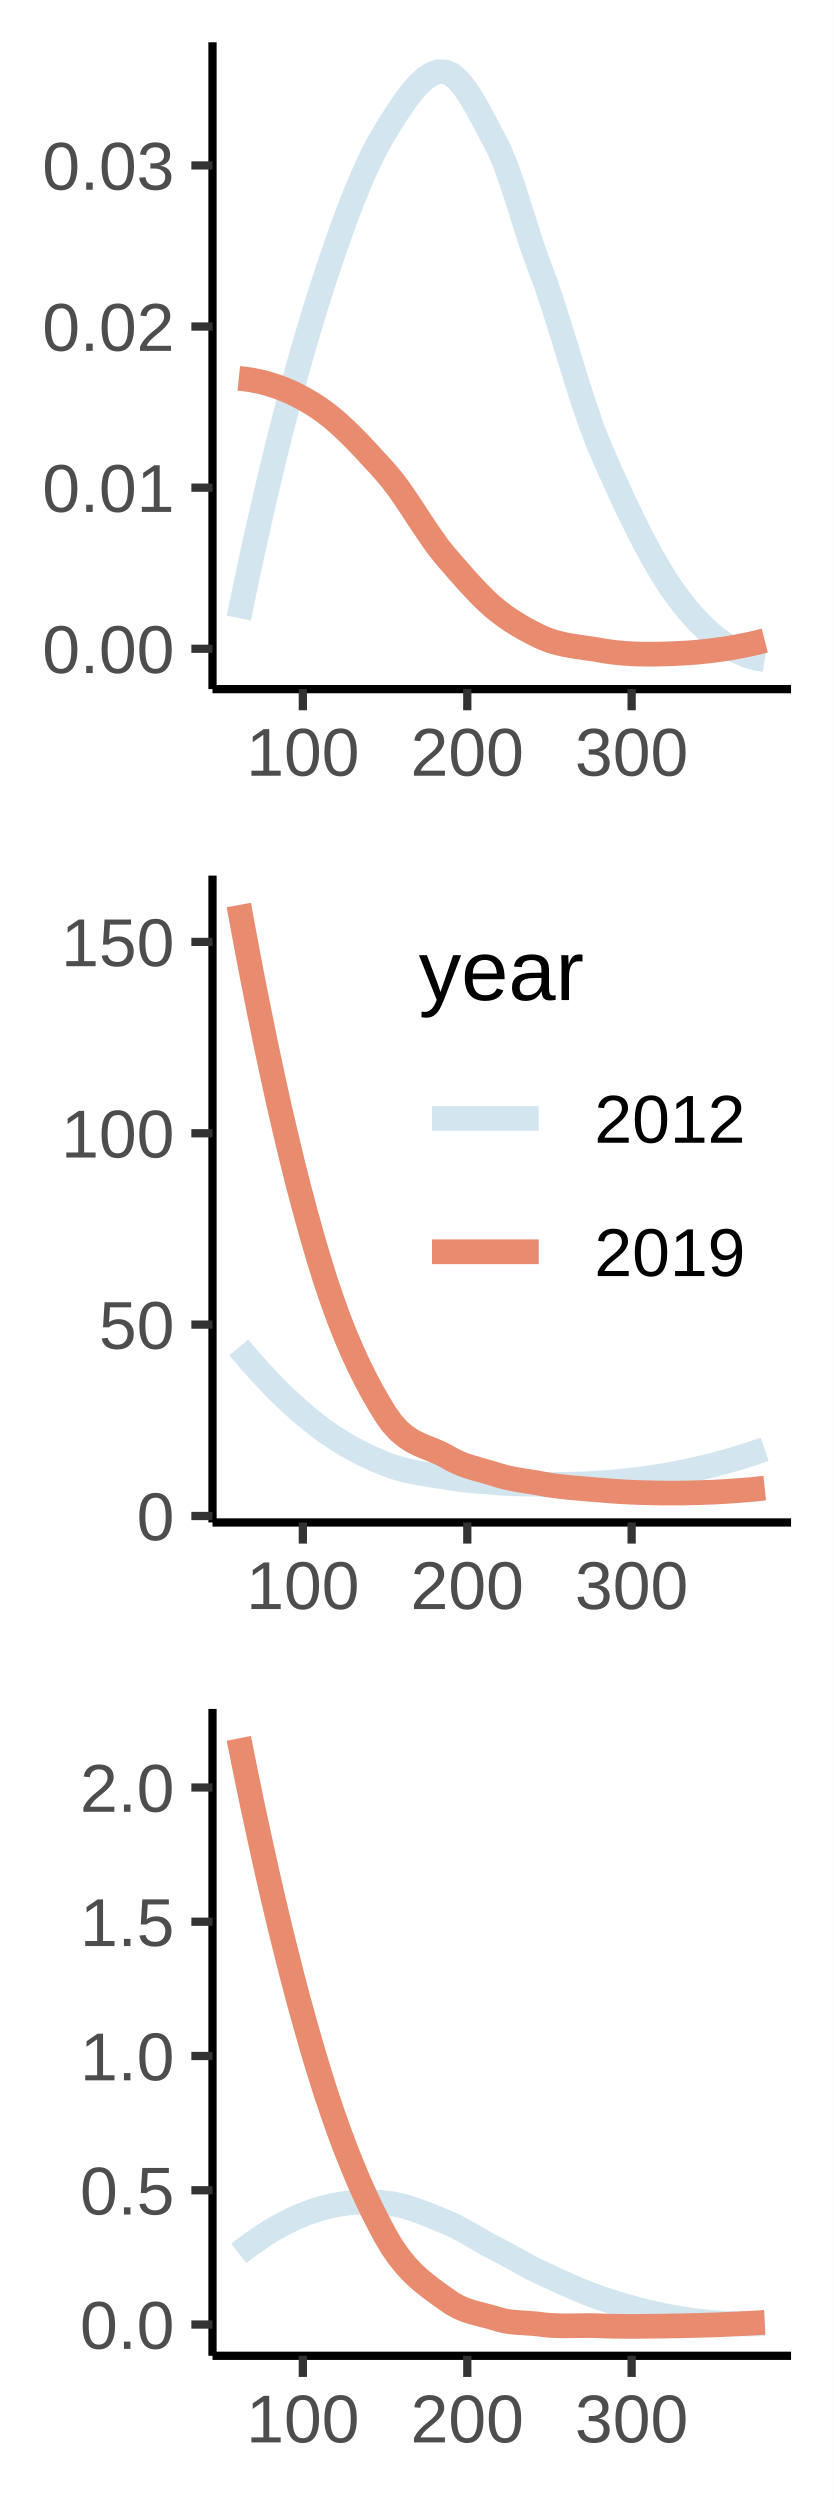
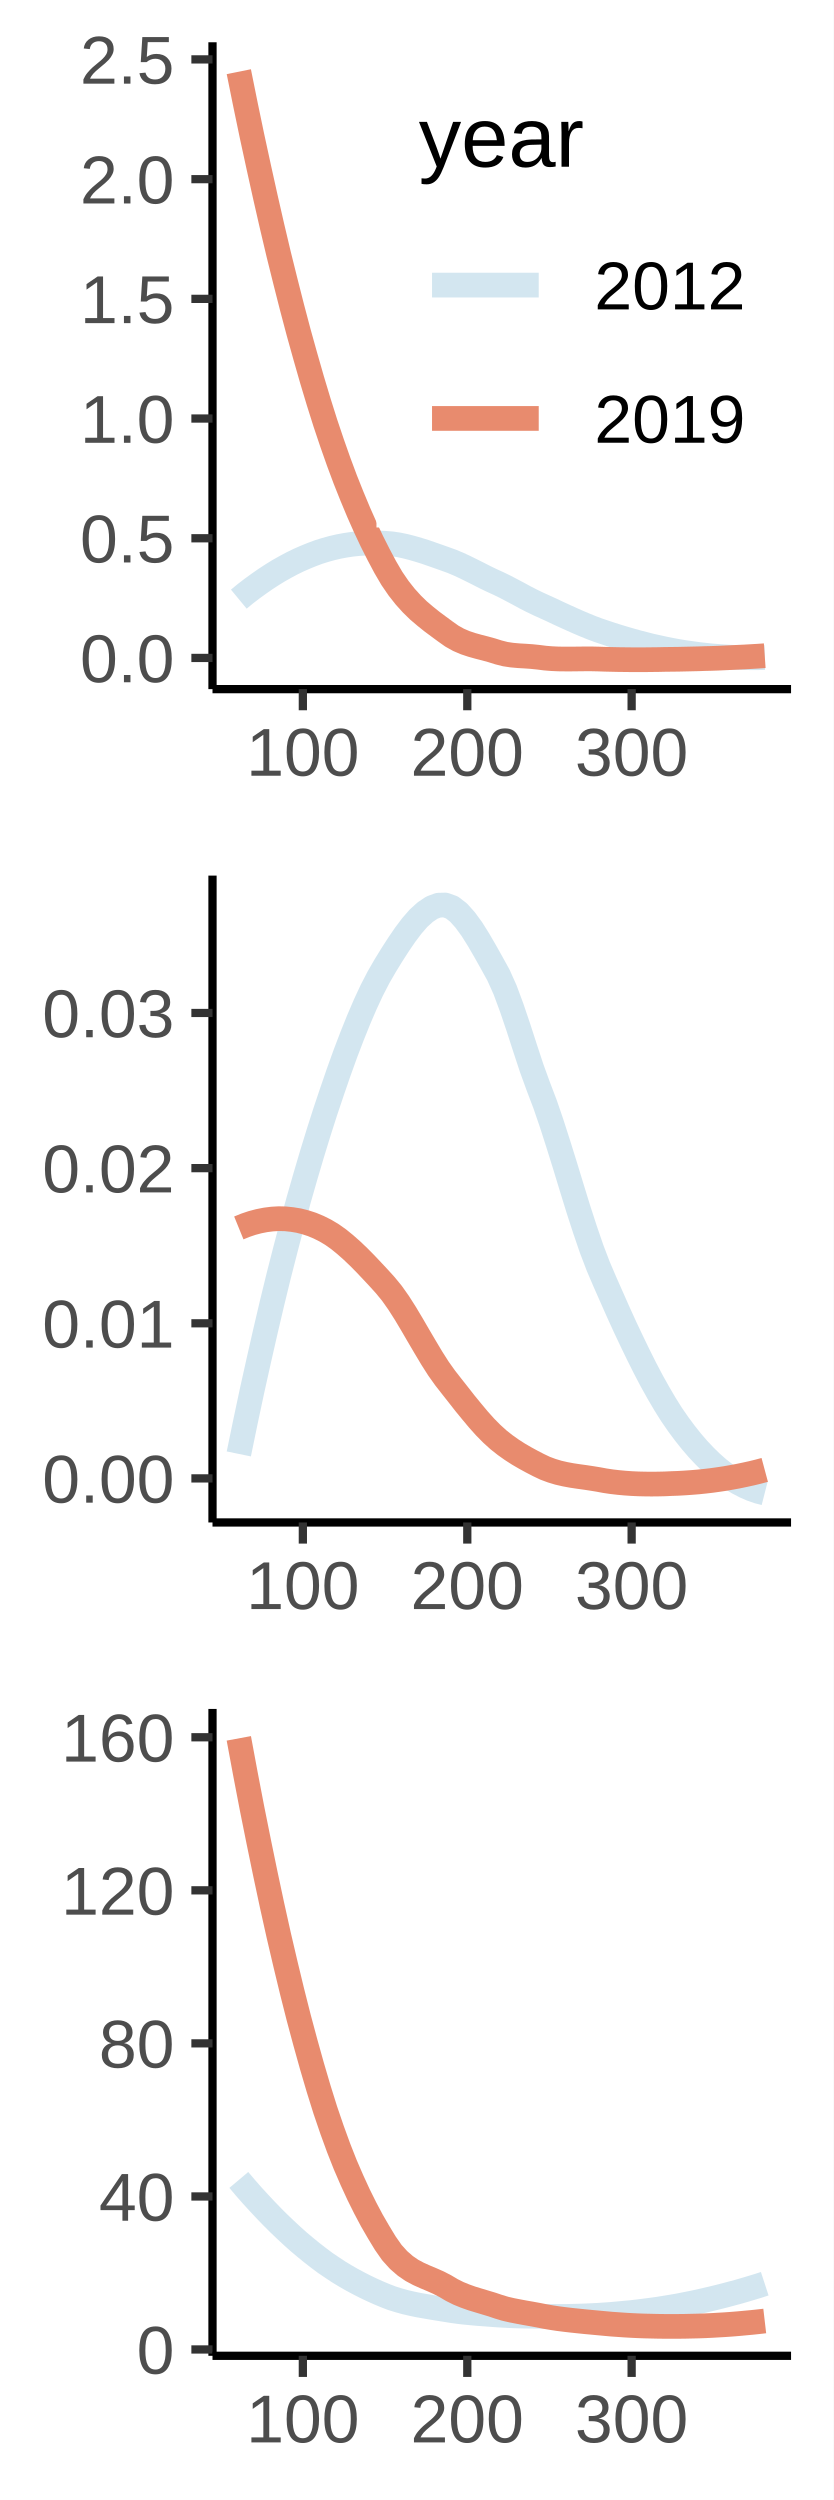
<svg xmlns="http://www.w3.org/2000/svg" viewBox="0 0 108.00 324.00">
  <defs>
    <style type="text/css">
    line, polyline, polygon, path, rect, circle {
      fill: none;
      stroke: #000000;
      stroke-linecap: round;
      stroke-linejoin: round;
      stroke-miterlimit: 10.00;
    }
  </style>
  </defs>
  <rect width="100%" height="100%" style="stroke: none; fill: #FFFFFF;" />
  <defs>
    <clipPath id="cpMC4wMHwxMDguMDB8MTA4LjAwfDAuMDA=">
      <rect x="0.00" y="0.00" width="108.00" height="108.00" />
    </clipPath>
  </defs>
  <rect x="-0" y="0" width="108.00" height="108.00" style="stroke-width: 1.07; stroke: #FFFFFF; fill: #FFFFFF;" clip-path="url(#cpMC4wMHwxMDguMDB8MTA4LjAwfDAuMDA=)" />
  <defs>
    <clipPath id="cpMC4wMHwxMDguMDB8MzI0LjAwfDAuMDA=">
      <rect x="0.00" y="0.00" width="108.00" height="324.00" />
    </clipPath>
  </defs>
  <defs>
    <clipPath id="cpMjcuNTR8MTAyLjUyfDg5LjMxfDUuNDg=">
      <rect x="27.54" y="5.48" width="74.98" height="83.83" />
    </clipPath>
  </defs>
  <rect x="27.54" y="5.48" width="74.98" height="83.83" style="stroke-width: 1.07; stroke: none; fill: #FFFFFF;" clip-path="url(#cpMjcuNTR8MTAyLjUyfDg5LjMxfDUuNDg=)" />
-   <polyline points="30.95,80.11 31.81,75.95 32.67,71.92 33.54,68.02 34.40,64.25 35.26,60.61 36.12,57.09 36.99,53.70 37.85,50.43 38.71,47.29 39.58,44.26 40.44,41.36 41.30,38.57 42.16,35.90 43.03,33.31 43.89,30.82 44.75,28.44 45.62,26.17 46.48,24.03 47.34,22.04 48.20,20.20 49.07,18.54 49.93,17.06 50.79,15.67 51.66,14.33 52.52,13.07 53.38,11.93 54.24,10.94 55.11,10.14 55.97,9.58 56.83,9.29 57.70,9.31 58.56,9.68 59.42,10.43 60.28,11.50 61.15,12.81 62.01,14.31 62.87,15.91 63.74,17.56 64.60,19.20 65.46,21.21 66.32,23.63 67.19,26.30 68.05,29.06 68.91,31.75 69.78,34.20 70.64,36.50 71.50,39.03 72.36,41.72 73.23,44.51 74.09,47.33 74.95,50.11 75.82,52.78 76.68,55.27 77.54,57.51 78.40,59.50 79.27,61.45 80.13,63.36 80.99,65.22 81.86,67.02 82.72,68.77 83.58,70.44 84.44,72.03 85.31,73.54 86.17,74.96 87.03,76.27 87.90,77.48 88.76,78.59 89.62,79.62 90.48,80.56 91.35,81.41 92.21,82.19 93.07,82.88 93.94,83.49 94.80,84.03 95.66,84.48 96.52,84.85 97.39,85.15 98.25,85.36 99.11,85.50 " style="stroke-width: 3.20; stroke: #D3E6F0; stroke-linecap: butt;" clip-path="url(#cpMjcuNTR8MTAyLjUyfDg5LjMxfDUuNDg=)" />
-   <polyline points="30.95,49.04 31.81,49.13 32.67,49.26 33.54,49.43 34.40,49.64 35.26,49.90 36.12,50.19 36.99,50.53 37.85,50.90 38.71,51.33 39.58,51.80 40.44,52.31 41.30,52.87 42.16,53.48 43.03,54.16 43.89,54.90 44.75,55.70 45.62,56.54 46.48,57.42 47.34,58.33 48.20,59.27 49.07,60.21 49.93,61.16 50.79,62.19 51.66,63.33 52.52,64.57 53.38,65.86 54.24,67.18 55.11,68.48 55.97,69.75 56.83,70.95 57.70,72.04 58.56,73.03 59.42,74.02 60.28,75.00 61.15,75.95 62.01,76.87 62.87,77.73 63.74,78.53 64.60,79.24 65.46,79.88 66.32,80.47 67.19,81.01 68.05,81.51 68.91,81.97 69.78,82.41 70.64,82.79 71.50,83.11 72.36,83.35 73.23,83.55 74.09,83.71 74.95,83.84 75.82,83.97 76.68,84.09 77.54,84.23 78.40,84.38 79.27,84.50 80.13,84.60 80.99,84.67 81.86,84.73 82.72,84.76 83.58,84.78 84.44,84.78 85.31,84.77 86.17,84.75 87.03,84.72 87.90,84.68 88.76,84.64 89.62,84.58 90.48,84.51 91.35,84.42 92.21,84.32 93.07,84.21 93.94,84.09 94.80,83.95 95.66,83.79 96.52,83.62 97.39,83.44 98.25,83.24 99.11,83.02 " style="stroke-width: 3.20; stroke: #E88B6E; stroke-linecap: butt;" clip-path="url(#cpMjcuNTR8MTAyLjUyfDg5LjMxfDUuNDg=)" />
+   <polyline points="30.95,77.65 31.81,76.94 32.67,76.28 33.54,75.65 34.40,75.05 35.26,74.49 36.12,73.96 36.99,73.47 37.85,73.01 38.71,72.59 39.58,72.21 40.44,71.86 41.30,71.54 42.16,71.27 43.03,71.03 43.89,70.83 44.75,70.67 45.62,70.54 46.48,70.45 47.34,70.40 48.20,70.37 49.07,70.37 49.93,70.41 50.79,70.48 51.66,70.61 52.52,70.79 53.38,71.01 54.24,71.26 55.11,71.53 55.97,71.83 56.83,72.13 57.70,72.44 58.56,72.75 59.42,73.11 60.28,73.51 61.15,73.94 62.01,74.37 62.87,74.81 63.74,75.23 64.60,75.62 65.46,76.04 66.32,76.49 67.19,76.95 68.05,77.42 68.91,77.86 69.78,78.28 70.64,78.67 71.50,79.06 72.36,79.47 73.23,79.87 74.09,80.26 74.95,80.64 75.82,81.01 76.68,81.36 77.54,81.68 78.40,81.97 79.27,82.26 80.13,82.53 80.99,82.79 81.86,83.04 82.72,83.28 83.58,83.50 84.44,83.72 85.31,83.91 86.17,84.10 87.03,84.27 87.90,84.43 88.76,84.57 89.62,84.69 90.48,84.81 91.35,84.91 92.21,85.00 93.07,85.07 93.94,85.13 94.80,85.18 95.66,85.21 96.52,85.23 97.39,85.24 98.25,85.24 99.11,85.22 " style="stroke-width: 3.20; stroke: #D3E6F0; stroke-linecap: butt;" clip-path="url(#cpMjcuNTR8MTAyLjUyfDg5LjMxfDUuNDg=)" />
+   <polyline points="30.95,9.29 31.81,13.55 32.67,17.68 33.54,21.69 34.40,25.57 35.26,29.33 36.12,32.97 36.99,36.47 37.85,39.85 38.71,43.10 39.58,46.22 40.44,49.22 41.30,52.08 42.16,54.81 43.03,57.40 43.89,59.84 44.75,62.15 45.62,64.33 46.48,66.39 47.34,68.33 48.20,70.16 49.07,71.88 49.93,73.50 50.79,74.97 51.66,76.24 52.52,77.33 53.38,78.28 54.24,79.12 55.11,79.86 55.97,80.55 56.83,81.19 57.70,81.83 58.56,82.44 59.42,82.92 60.28,83.29 61.15,83.58 62.01,83.82 62.87,84.04 63.74,84.28 64.60,84.55 65.46,84.77 66.32,84.90 67.19,84.98 68.05,85.03 68.91,85.09 69.78,85.18 70.64,85.29 71.50,85.36 72.36,85.40 73.23,85.41 74.09,85.41 74.95,85.40 75.82,85.39 76.68,85.39 77.54,85.41 78.40,85.44 79.27,85.46 80.13,85.48 80.99,85.49 81.86,85.50 82.72,85.50 83.58,85.50 84.44,85.49 85.31,85.48 86.17,85.46 87.03,85.45 87.90,85.44 88.76,85.42 89.62,85.40 90.48,85.38 91.35,85.35 92.21,85.33 93.07,85.30 93.94,85.26 94.80,85.22 95.66,85.18 96.52,85.14 97.39,85.09 98.25,85.04 99.11,84.98 " style="stroke-width: 3.20; stroke: #E88B6E; stroke-linecap: butt;" clip-path="url(#cpMjcuNTR8MTAyLjUyfDg5LjMxfDUuNDg=)" />
  <defs>
    <clipPath id="cpMC4wMHwxMDguMDB8MzI0LjAwfDAuMDA=">
      <rect x="0.00" y="0.00" width="108.00" height="324.00" />
    </clipPath>
  </defs>
  <polyline points="27.54,89.31 27.54,5.48 " style="stroke-width: 1.07; stroke-linecap: butt;" clip-path="url(#cpMC4wMHwxMDguMDB8MzI0LjAwfDAuMDA=)" />
  <g clip-path="url(#cpMC4wMHwxMDguMDB8MzI0LjAwfDAuMDA=)">
-     <text x="5.48" y="87.23" style="font-size: 8.80px; fill: #4D4D4D; font-family: Arial;" textLength="17.13px" lengthAdjust="spacingAndGlyphs">0.00</text>
-   </g>
-   <g clip-path="url(#cpMC4wMHwxMDguMDB8MzI0LjAwfDAuMDA=)">
-     <text x="5.48" y="66.35" style="font-size: 8.80px; fill: #4D4D4D; font-family: Arial;" textLength="17.13px" lengthAdjust="spacingAndGlyphs">0.01</text>
-   </g>
-   <g clip-path="url(#cpMC4wMHwxMDguMDB8MzI0LjAwfDAuMDA=)">
-     <text x="5.48" y="45.47" style="font-size: 8.80px; fill: #4D4D4D; font-family: Arial;" textLength="17.13px" lengthAdjust="spacingAndGlyphs">0.02</text>
-   </g>
-   <g clip-path="url(#cpMC4wMHwxMDguMDB8MzI0LjAwfDAuMDA=)">
-     <text x="5.48" y="24.59" style="font-size: 8.80px; fill: #4D4D4D; font-family: Arial;" textLength="17.13px" lengthAdjust="spacingAndGlyphs">0.03</text>
-   </g>
-   <polyline points="24.80,84.08 27.54,84.08 " style="stroke-width: 1.07; stroke: #333333; stroke-linecap: butt;" clip-path="url(#cpMC4wMHwxMDguMDB8MzI0LjAwfDAuMDA=)" />
-   <polyline points="24.80,63.20 27.54,63.20 " style="stroke-width: 1.07; stroke: #333333; stroke-linecap: butt;" clip-path="url(#cpMC4wMHwxMDguMDB8MzI0LjAwfDAuMDA=)" />
-   <polyline points="24.80,42.32 27.54,42.32 " style="stroke-width: 1.07; stroke: #333333; stroke-linecap: butt;" clip-path="url(#cpMC4wMHwxMDguMDB8MzI0LjAwfDAuMDA=)" />
-   <polyline points="24.80,21.44 27.54,21.44 " style="stroke-width: 1.07; stroke: #333333; stroke-linecap: butt;" clip-path="url(#cpMC4wMHwxMDguMDB8MzI0LjAwfDAuMDA=)" />
+     <text x="10.37" y="88.42" style="font-size: 8.80px; fill: #4D4D4D; font-family: Arial;" textLength="12.23px" lengthAdjust="spacingAndGlyphs">0.0</text>
+   </g>
+   <g clip-path="url(#cpMC4wMHwxMDguMDB8MzI0LjAwfDAuMDA=)">
+     <text x="10.37" y="72.90" style="font-size: 8.80px; fill: #4D4D4D; font-family: Arial;" textLength="12.23px" lengthAdjust="spacingAndGlyphs">0.5</text>
+   </g>
+   <g clip-path="url(#cpMC4wMHwxMDguMDB8MzI0LjAwfDAuMDA=)">
+     <text x="10.37" y="57.39" style="font-size: 8.80px; fill: #4D4D4D; font-family: Arial;" textLength="12.23px" lengthAdjust="spacingAndGlyphs">1.0</text>
+   </g>
+   <g clip-path="url(#cpMC4wMHwxMDguMDB8MzI0LjAwfDAuMDA=)">
+     <text x="10.37" y="41.88" style="font-size: 8.80px; fill: #4D4D4D; font-family: Arial;" textLength="12.23px" lengthAdjust="spacingAndGlyphs">1.5</text>
+   </g>
+   <g clip-path="url(#cpMC4wMHwxMDguMDB8MzI0LjAwfDAuMDA=)">
+     <text x="10.37" y="26.37" style="font-size: 8.80px; fill: #4D4D4D; font-family: Arial;" textLength="12.23px" lengthAdjust="spacingAndGlyphs">2.0</text>
+   </g>
+   <g clip-path="url(#cpMC4wMHwxMDguMDB8MzI0LjAwfDAuMDA=)">
+     <text x="10.37" y="10.85" style="font-size: 8.80px; fill: #4D4D4D; font-family: Arial;" textLength="12.23px" lengthAdjust="spacingAndGlyphs">2.5</text>
+   </g>
+   <polyline points="24.80,85.27 27.54,85.27 " style="stroke-width: 1.07; stroke: #333333; stroke-linecap: butt;" clip-path="url(#cpMC4wMHwxMDguMDB8MzI0LjAwfDAuMDA=)" />
+   <polyline points="24.80,69.76 27.54,69.76 " style="stroke-width: 1.07; stroke: #333333; stroke-linecap: butt;" clip-path="url(#cpMC4wMHwxMDguMDB8MzI0LjAwfDAuMDA=)" />
+   <polyline points="24.80,54.24 27.54,54.24 " style="stroke-width: 1.07; stroke: #333333; stroke-linecap: butt;" clip-path="url(#cpMC4wMHwxMDguMDB8MzI0LjAwfDAuMDA=)" />
+   <polyline points="24.80,38.73 27.54,38.73 " style="stroke-width: 1.07; stroke: #333333; stroke-linecap: butt;" clip-path="url(#cpMC4wMHwxMDguMDB8MzI0LjAwfDAuMDA=)" />
+   <polyline points="24.80,23.22 27.54,23.22 " style="stroke-width: 1.07; stroke: #333333; stroke-linecap: butt;" clip-path="url(#cpMC4wMHwxMDguMDB8MzI0LjAwfDAuMDA=)" />
+   <polyline points="24.80,7.70 27.54,7.70 " style="stroke-width: 1.07; stroke: #333333; stroke-linecap: butt;" clip-path="url(#cpMC4wMHwxMDguMDB8MzI0LjAwfDAuMDA=)" />
  <polyline points="27.54,89.31 102.52,89.31 " style="stroke-width: 1.07; stroke-linecap: butt;" clip-path="url(#cpMC4wMHwxMDguMDB8MzI0LjAwfDAuMDA=)" />
  <polyline points="39.25,92.05 39.25,89.31 " style="stroke-width: 1.07; stroke: #333333; stroke-linecap: butt;" clip-path="url(#cpMC4wMHwxMDguMDB8MzI0LjAwfDAuMDA=)" />
  <polyline points="60.56,92.05 60.56,89.31 " style="stroke-width: 1.07; stroke: #333333; stroke-linecap: butt;" clip-path="url(#cpMC4wMHwxMDguMDB8MzI0LjAwfDAuMDA=)" />
  <polyline points="81.86,92.05 81.86,89.31 " style="stroke-width: 1.07; stroke: #333333; stroke-linecap: butt;" clip-path="url(#cpMC4wMHwxMDguMDB8MzI0LjAwfDAuMDA=)" />
  <g clip-path="url(#cpMC4wMHwxMDguMDB8MzI0LjAwfDAuMDA=)">
    <text x="31.91" y="100.54" style="font-size: 8.80px; fill: #4D4D4D; font-family: Arial;" textLength="14.68px" lengthAdjust="spacingAndGlyphs">100</text>
  </g>
  <g clip-path="url(#cpMC4wMHwxMDguMDB8MzI0LjAwfDAuMDA=)">
    <text x="53.21" y="100.54" style="font-size: 8.80px; fill: #4D4D4D; font-family: Arial;" textLength="14.68px" lengthAdjust="spacingAndGlyphs">200</text>
  </g>
  <g clip-path="url(#cpMC4wMHwxMDguMDB8MzI0LjAwfDAuMDA=)">
    <text x="74.52" y="100.54" style="font-size: 8.80px; fill: #4D4D4D; font-family: Arial;" textLength="14.68px" lengthAdjust="spacingAndGlyphs">300</text>
  </g>
+   <rect x="48.79" y="7.04" width="53.73" height="61.32" style="stroke-width: 1.07; stroke: none; fill: #FFFFFF;" clip-path="url(#cpMC4wMHwxMDguMDB8MzI0LjAwfDAuMDA=)" />
+   <g clip-path="url(#cpMC4wMHwxMDguMDB8MzI0LjAwfDAuMDA=)">
+     <text x="54.27" y="21.61" style="font-size: 11.00px; font-family: Arial;" textLength="21.40px" lengthAdjust="spacingAndGlyphs">year</text>
+   </g>
+   <line x1="55.99" y1="36.95" x2="69.82" y2="36.95" style="stroke-width: 3.20; stroke: #D3E6F0; stroke-linecap: butt;" clip-path="url(#cpMC4wMHwxMDguMDB8MzI0LjAwfDAuMDA=)" />
+   <line x1="55.99" y1="54.23" x2="69.82" y2="54.23" style="stroke-width: 3.20; stroke: #E88B6E; stroke-linecap: butt;" clip-path="url(#cpMC4wMHwxMDguMDB8MzI0LjAwfDAuMDA=)" />
+   <g clip-path="url(#cpMC4wMHwxMDguMDB8MzI0LjAwfDAuMDA=)">
+     <text x="77.03" y="40.10" style="font-size: 8.80px; font-family: Arial;" textLength="19.58px" lengthAdjust="spacingAndGlyphs">2012</text>
+   </g>
+   <g clip-path="url(#cpMC4wMHwxMDguMDB8MzI0LjAwfDAuMDA=)">
+     <text x="77.03" y="57.38" style="font-size: 8.80px; font-family: Arial;" textLength="19.58px" lengthAdjust="spacingAndGlyphs">2019</text>
+   </g>
  <defs>
    <clipPath id="cpMC4wMHwxMDguMDB8MjE2LjAwfDEwOC4wMA==">
      <rect x="0.00" y="108.00" width="108.00" height="108.00" />
    </clipPath>
  </defs>
  <rect x="-0" y="108.00" width="108.00" height="108.00" style="stroke-width: 1.07; stroke: #FFFFFF; fill: #FFFFFF;" clip-path="url(#cpMC4wMHwxMDguMDB8MjE2LjAwfDEwOC4wMA==)" />
  <defs>
    <clipPath id="cpMC4wMHwxMDguMDB8MzI0LjAwfDAuMDA=">
      <rect x="0.00" y="0.00" width="108.00" height="324.00" />
    </clipPath>
  </defs>
  <defs>
    <clipPath id="cpMjcuNTR8MTAyLjUyfDE5Ny4zMXwxMTMuNDg=">
      <rect x="27.54" y="113.48" width="74.98" height="83.83" />
    </clipPath>
  </defs>
  <rect x="27.54" y="113.48" width="74.98" height="83.83" style="stroke-width: 1.07; stroke: none; fill: #FFFFFF;" clip-path="url(#cpMjcuNTR8MTAyLjUyfDE5Ny4zMXwxMTMuNDg=)" />
-   <polyline points="30.95,174.62 31.81,175.65 32.67,176.65 33.54,177.62 34.40,178.55 35.26,179.46 36.12,180.33 36.99,181.17 37.85,181.97 38.71,182.75 39.58,183.49 40.44,184.20 41.30,184.87 42.16,185.51 43.03,186.11 43.89,186.67 44.75,187.20 45.62,187.69 46.48,188.15 47.34,188.58 48.20,188.98 49.07,189.37 49.93,189.72 50.79,190.04 51.66,190.31 52.52,190.54 53.38,190.73 54.24,190.90 55.11,191.05 55.97,191.18 56.83,191.32 57.70,191.45 58.56,191.60 59.42,191.72 60.28,191.82 61.15,191.91 62.01,191.98 62.87,192.05 63.74,192.12 64.60,192.19 65.46,192.24 66.32,192.28 67.19,192.31 68.05,192.33 68.91,192.35 69.78,192.36 70.64,192.37 71.50,192.38 72.36,192.38 73.23,192.37 74.09,192.36 74.95,192.33 75.82,192.30 76.68,192.26 77.54,192.21 78.40,192.14 79.27,192.08 80.13,192.00 80.99,191.91 81.86,191.82 82.72,191.71 83.58,191.60 84.44,191.48 85.31,191.35 86.17,191.20 87.03,191.05 87.90,190.89 88.76,190.71 89.62,190.52 90.48,190.33 91.35,190.12 92.21,189.91 93.07,189.68 93.94,189.45 94.80,189.20 95.66,188.95 96.52,188.68 97.39,188.41 98.25,188.12 99.11,187.83 " style="stroke-width: 3.20; stroke: #D3E6F0; stroke-linecap: butt;" clip-path="url(#cpMjcuNTR8MTAyLjUyfDE5Ny4zMXwxMTMuNDg=)" />
-   <polyline points="30.95,117.29 31.81,121.96 32.67,126.49 33.54,130.86 34.40,135.08 35.26,139.14 36.12,143.05 36.99,146.80 37.85,150.39 38.71,153.82 39.58,157.09 40.44,160.19 41.30,163.13 42.16,165.90 43.03,168.47 43.89,170.84 44.75,173.04 45.62,175.07 46.48,176.94 47.34,178.68 48.20,180.30 49.07,181.81 49.93,183.23 50.79,184.45 51.66,185.41 52.52,186.14 53.38,186.71 54.24,187.16 55.11,187.53 55.97,187.87 56.83,188.23 57.70,188.66 58.56,189.15 59.42,189.57 60.28,189.91 61.15,190.19 62.01,190.44 62.87,190.68 63.74,190.93 64.60,191.20 65.46,191.44 66.32,191.63 67.19,191.79 68.05,191.93 68.91,192.06 69.78,192.21 70.64,192.37 71.50,192.51 72.36,192.62 73.23,192.72 74.09,192.81 74.95,192.88 75.82,192.96 76.68,193.03 77.54,193.10 78.40,193.17 79.27,193.24 80.13,193.30 80.99,193.35 81.86,193.39 82.72,193.43 83.58,193.45 84.44,193.47 85.31,193.49 86.17,193.50 87.03,193.50 87.90,193.50 88.76,193.49 89.62,193.47 90.48,193.45 91.35,193.42 92.21,193.39 93.07,193.35 93.94,193.30 94.80,193.24 95.66,193.18 96.52,193.11 97.39,193.04 98.25,192.95 99.11,192.86 " style="stroke-width: 3.20; stroke: #E88B6E; stroke-linecap: butt;" clip-path="url(#cpMjcuNTR8MTAyLjUyfDE5Ny4zMXwxMTMuNDg=)" />
+   <polyline points="30.95,188.43 31.81,184.26 32.67,180.22 33.54,176.31 34.40,172.53 35.26,168.87 36.12,165.34 36.99,161.94 37.85,158.66 38.71,155.50 39.58,152.46 40.44,149.55 41.30,146.75 42.16,144.06 43.03,141.47 43.89,138.97 44.75,136.58 45.62,134.30 46.48,132.16 47.34,130.16 48.20,128.31 49.07,126.63 49.93,125.14 50.79,123.74 51.66,122.39 52.52,121.13 53.38,119.99 54.24,119.00 55.11,118.21 55.97,117.63 56.83,117.31 57.70,117.29 58.56,117.60 59.42,118.26 60.28,119.22 61.15,120.41 62.01,121.78 62.87,123.26 63.74,124.81 64.60,126.37 65.46,128.29 66.32,130.61 67.19,133.18 68.05,135.84 68.91,138.45 69.78,140.84 70.64,143.10 71.50,145.61 72.36,148.29 73.23,151.08 74.09,153.90 74.95,156.69 75.82,159.37 76.68,161.88 77.54,164.13 78.40,166.14 79.27,168.11 80.13,170.05 80.99,171.94 81.86,173.78 82.72,175.56 83.58,177.28 84.44,178.92 85.31,180.48 86.17,181.95 87.03,183.32 87.90,184.58 88.76,185.74 89.62,186.82 90.48,187.82 91.35,188.74 92.21,189.58 93.07,190.34 93.94,191.02 94.80,191.63 95.66,192.15 96.52,192.60 97.39,192.98 98.25,193.28 99.11,193.50 " style="stroke-width: 3.20; stroke: #D3E6F0; stroke-linecap: butt;" clip-path="url(#cpMjcuNTR8MTAyLjUyfDE5Ny4zMXwxMTMuNDg=)" />
+   <polyline points="30.95,159.14 31.81,158.79 32.67,158.50 33.54,158.27 34.40,158.10 35.26,157.99 36.12,157.94 36.99,157.96 37.85,158.05 38.71,158.19 39.58,158.41 40.44,158.69 41.30,159.05 42.16,159.48 43.03,160.00 43.89,160.61 44.75,161.31 45.62,162.08 46.48,162.90 47.34,163.77 48.20,164.68 49.07,165.61 49.93,166.56 50.79,167.61 51.66,168.84 52.52,170.19 53.38,171.63 54.24,173.11 55.11,174.59 55.97,176.03 56.83,177.38 57.70,178.60 58.56,179.70 59.42,180.79 60.28,181.89 61.15,182.95 62.01,183.98 62.87,184.94 63.74,185.82 64.60,186.60 65.46,187.28 66.32,187.89 67.19,188.45 68.05,188.95 68.91,189.42 69.78,189.87 70.64,190.28 71.50,190.60 72.36,190.86 73.23,191.06 74.09,191.22 74.95,191.35 75.82,191.47 76.68,191.60 77.54,191.74 78.40,191.90 79.27,192.03 80.13,192.13 80.99,192.21 81.86,192.27 82.72,192.31 83.58,192.33 84.44,192.34 85.31,192.33 86.17,192.31 87.03,192.27 87.90,192.24 88.76,192.19 89.62,192.13 90.48,192.06 91.35,191.97 92.21,191.87 93.07,191.75 93.94,191.62 94.80,191.47 95.66,191.31 96.52,191.13 97.39,190.94 98.25,190.73 99.11,190.50 " style="stroke-width: 3.20; stroke: #E88B6E; stroke-linecap: butt;" clip-path="url(#cpMjcuNTR8MTAyLjUyfDE5Ny4zMXwxMTMuNDg=)" />
  <defs>
    <clipPath id="cpMC4wMHwxMDguMDB8MzI0LjAwfDAuMDA=">
      <rect x="0.00" y="0.00" width="108.00" height="324.00" />
    </clipPath>
  </defs>
  <polyline points="27.54,197.31 27.54,113.48 " style="stroke-width: 1.07; stroke-linecap: butt;" clip-path="url(#cpMC4wMHwxMDguMDB8MzI0LjAwfDAuMDA=)" />
  <g clip-path="url(#cpMC4wMHwxMDguMDB8MzI0LjAwfDAuMDA=)">
-     <text x="17.71" y="199.62" style="font-size: 8.80px; fill: #4D4D4D; font-family: Arial;" textLength="4.89px" lengthAdjust="spacingAndGlyphs">0</text>
-   </g>
-   <g clip-path="url(#cpMC4wMHwxMDguMDB8MzI0LjAwfDAuMDA=)">
-     <text x="12.82" y="174.82" style="font-size: 8.80px; fill: #4D4D4D; font-family: Arial;" textLength="9.79px" lengthAdjust="spacingAndGlyphs">50</text>
-   </g>
-   <g clip-path="url(#cpMC4wMHwxMDguMDB8MzI0LjAwfDAuMDA=)">
-     <text x="7.92" y="150.02" style="font-size: 8.80px; fill: #4D4D4D; font-family: Arial;" textLength="14.68px" lengthAdjust="spacingAndGlyphs">100</text>
-   </g>
-   <g clip-path="url(#cpMC4wMHwxMDguMDB8MzI0LjAwfDAuMDA=)">
-     <text x="7.92" y="125.22" style="font-size: 8.80px; fill: #4D4D4D; font-family: Arial;" textLength="14.68px" lengthAdjust="spacingAndGlyphs">150</text>
-   </g>
-   <polyline points="24.80,196.47 27.54,196.47 " style="stroke-width: 1.07; stroke: #333333; stroke-linecap: butt;" clip-path="url(#cpMC4wMHwxMDguMDB8MzI0LjAwfDAuMDA=)" />
-   <polyline points="24.80,171.67 27.54,171.67 " style="stroke-width: 1.07; stroke: #333333; stroke-linecap: butt;" clip-path="url(#cpMC4wMHwxMDguMDB8MzI0LjAwfDAuMDA=)" />
-   <polyline points="24.80,146.87 27.54,146.87 " style="stroke-width: 1.07; stroke: #333333; stroke-linecap: butt;" clip-path="url(#cpMC4wMHwxMDguMDB8MzI0LjAwfDAuMDA=)" />
-   <polyline points="24.80,122.07 27.54,122.07 " style="stroke-width: 1.07; stroke: #333333; stroke-linecap: butt;" clip-path="url(#cpMC4wMHwxMDguMDB8MzI0LjAwfDAuMDA=)" />
+     <text x="5.48" y="194.75" style="font-size: 8.80px; fill: #4D4D4D; font-family: Arial;" textLength="17.13px" lengthAdjust="spacingAndGlyphs">0.00</text>
+   </g>
+   <g clip-path="url(#cpMC4wMHwxMDguMDB8MzI0LjAwfDAuMDA=)">
+     <text x="5.48" y="174.65" style="font-size: 8.80px; fill: #4D4D4D; font-family: Arial;" textLength="17.13px" lengthAdjust="spacingAndGlyphs">0.01</text>
+   </g>
+   <g clip-path="url(#cpMC4wMHwxMDguMDB8MzI0LjAwfDAuMDA=)">
+     <text x="5.48" y="154.54" style="font-size: 8.80px; fill: #4D4D4D; font-family: Arial;" textLength="17.13px" lengthAdjust="spacingAndGlyphs">0.02</text>
+   </g>
+   <g clip-path="url(#cpMC4wMHwxMDguMDB8MzI0LjAwfDAuMDA=)">
+     <text x="5.48" y="134.43" style="font-size: 8.80px; fill: #4D4D4D; font-family: Arial;" textLength="17.13px" lengthAdjust="spacingAndGlyphs">0.03</text>
+   </g>
+   <polyline points="24.80,191.60 27.54,191.60 " style="stroke-width: 1.07; stroke: #333333; stroke-linecap: butt;" clip-path="url(#cpMC4wMHwxMDguMDB8MzI0LjAwfDAuMDA=)" />
+   <polyline points="24.80,171.50 27.54,171.50 " style="stroke-width: 1.07; stroke: #333333; stroke-linecap: butt;" clip-path="url(#cpMC4wMHwxMDguMDB8MzI0LjAwfDAuMDA=)" />
+   <polyline points="24.80,151.39 27.54,151.39 " style="stroke-width: 1.07; stroke: #333333; stroke-linecap: butt;" clip-path="url(#cpMC4wMHwxMDguMDB8MzI0LjAwfDAuMDA=)" />
+   <polyline points="24.80,131.28 27.54,131.28 " style="stroke-width: 1.07; stroke: #333333; stroke-linecap: butt;" clip-path="url(#cpMC4wMHwxMDguMDB8MzI0LjAwfDAuMDA=)" />
  <polyline points="27.54,197.31 102.52,197.31 " style="stroke-width: 1.07; stroke-linecap: butt;" clip-path="url(#cpMC4wMHwxMDguMDB8MzI0LjAwfDAuMDA=)" />
  <polyline points="39.25,200.05 39.25,197.31 " style="stroke-width: 1.07; stroke: #333333; stroke-linecap: butt;" clip-path="url(#cpMC4wMHwxMDguMDB8MzI0LjAwfDAuMDA=)" />
  <polyline points="60.56,200.05 60.56,197.31 " style="stroke-width: 1.07; stroke: #333333; stroke-linecap: butt;" clip-path="url(#cpMC4wMHwxMDguMDB8MzI0LjAwfDAuMDA=)" />
  <polyline points="81.86,200.05 81.86,197.31 " style="stroke-width: 1.07; stroke: #333333; stroke-linecap: butt;" clip-path="url(#cpMC4wMHwxMDguMDB8MzI0LjAwfDAuMDA=)" />
  <g clip-path="url(#cpMC4wMHwxMDguMDB8MzI0LjAwfDAuMDA=)">
    <text x="31.91" y="208.54" style="font-size: 8.80px; fill: #4D4D4D; font-family: Arial;" textLength="14.68px" lengthAdjust="spacingAndGlyphs">100</text>
  </g>
  <g clip-path="url(#cpMC4wMHwxMDguMDB8MzI0LjAwfDAuMDA=)">
    <text x="53.21" y="208.54" style="font-size: 8.80px; fill: #4D4D4D; font-family: Arial;" textLength="14.68px" lengthAdjust="spacingAndGlyphs">200</text>
  </g>
  <g clip-path="url(#cpMC4wMHwxMDguMDB8MzI0LjAwfDAuMDA=)">
    <text x="74.52" y="208.54" style="font-size: 8.80px; fill: #4D4D4D; font-family: Arial;" textLength="14.68px" lengthAdjust="spacingAndGlyphs">300</text>
  </g>
-   <rect x="48.79" y="115.04" width="53.73" height="61.32" style="stroke-width: 1.07; stroke: none; fill: #FFFFFF;" clip-path="url(#cpMC4wMHwxMDguMDB8MzI0LjAwfDAuMDA=)" />
-   <g clip-path="url(#cpMC4wMHwxMDguMDB8MzI0LjAwfDAuMDA=)">
-     <text x="54.27" y="129.61" style="font-size: 11.00px; font-family: Arial;" textLength="21.40px" lengthAdjust="spacingAndGlyphs">year</text>
-   </g>
-   <line x1="55.99" y1="144.95" x2="69.82" y2="144.95" style="stroke-width: 3.20; stroke: #D3E6F0; stroke-linecap: butt;" clip-path="url(#cpMC4wMHwxMDguMDB8MzI0LjAwfDAuMDA=)" />
-   <line x1="55.99" y1="162.23" x2="69.82" y2="162.23" style="stroke-width: 3.20; stroke: #E88B6E; stroke-linecap: butt;" clip-path="url(#cpMC4wMHwxMDguMDB8MzI0LjAwfDAuMDA=)" />
-   <g clip-path="url(#cpMC4wMHwxMDguMDB8MzI0LjAwfDAuMDA=)">
-     <text x="77.03" y="148.10" style="font-size: 8.80px; font-family: Arial;" textLength="19.58px" lengthAdjust="spacingAndGlyphs">2012</text>
-   </g>
-   <g clip-path="url(#cpMC4wMHwxMDguMDB8MzI0LjAwfDAuMDA=)">
-     <text x="77.03" y="165.38" style="font-size: 8.80px; font-family: Arial;" textLength="19.58px" lengthAdjust="spacingAndGlyphs">2019</text>
-   </g>
  <defs>
    <clipPath id="cpMC4wMHwxMDguMDB8MzI0LjAwfDIxNi4wMA==">
      <rect x="0.00" y="216.00" width="108.00" height="108.00" />
    </clipPath>
  </defs>
  <rect x="-0" y="216.00" width="108.00" height="108.00" style="stroke-width: 1.07; stroke: #FFFFFF; fill: #FFFFFF;" clip-path="url(#cpMC4wMHwxMDguMDB8MzI0LjAwfDIxNi4wMA==)" />
  <defs>
    <clipPath id="cpMC4wMHwxMDguMDB8MzI0LjAwfDAuMDA=">
      <rect x="0.00" y="0.00" width="108.00" height="324.00" />
    </clipPath>
  </defs>
  <defs>
    <clipPath id="cpMjcuNTR8MTAyLjUyfDMwNS4zMXwyMjEuNDg=">
      <rect x="27.54" y="221.48" width="74.98" height="83.83" />
    </clipPath>
  </defs>
  <rect x="27.54" y="221.48" width="74.98" height="83.83" style="stroke-width: 1.07; stroke: none; fill: #FFFFFF;" clip-path="url(#cpMjcuNTR8MTAyLjUyfDMwNS4zMXwyMjEuNDg=)" />
-   <polyline points="30.95,292.05 31.81,291.38 32.67,290.74 33.54,290.14 34.40,289.57 35.26,289.04 36.12,288.54 36.99,288.08 37.85,287.65 38.71,287.26 39.58,286.91 40.44,286.59 41.30,286.31 42.16,286.06 43.03,285.85 43.89,285.69 44.75,285.56 45.62,285.46 46.48,285.40 47.34,285.37 48.20,285.38 49.07,285.41 49.93,285.48 50.79,285.59 51.66,285.76 52.52,285.98 53.38,286.25 54.24,286.55 55.11,286.88 55.97,287.22 56.83,287.58 57.70,287.94 58.56,288.31 59.42,288.73 60.28,289.20 61.15,289.70 62.01,290.20 62.87,290.70 63.74,291.17 64.60,291.61 65.46,292.06 66.32,292.53 67.19,293.01 68.05,293.49 68.91,293.96 69.78,294.38 70.64,294.78 71.50,295.18 72.36,295.58 73.23,295.97 74.09,296.35 74.95,296.72 75.82,297.08 76.68,297.41 77.54,297.73 78.40,298.02 79.27,298.30 80.13,298.58 80.99,298.83 81.86,299.08 82.72,299.31 83.58,299.53 84.44,299.74 85.31,299.93 86.17,300.11 87.03,300.28 87.90,300.43 88.76,300.56 89.62,300.69 90.48,300.80 91.35,300.89 92.21,300.98 93.07,301.05 93.94,301.10 94.80,301.14 95.66,301.17 96.52,301.19 97.39,301.19 98.25,301.18 99.11,301.16 " style="stroke-width: 3.20; stroke: #D3E6F0; stroke-linecap: butt;" clip-path="url(#cpMjcuNTR8MTAyLjUyfDMwNS4zMXwyMjEuNDg=)" />
-   <polyline points="30.95,225.29 31.81,229.58 32.67,233.74 33.54,237.77 34.40,241.68 35.26,245.46 36.12,249.11 36.99,252.64 37.85,256.03 38.71,259.30 39.58,262.44 40.44,265.44 41.30,268.31 42.16,271.05 43.03,273.64 43.89,276.09 44.75,278.40 45.62,280.58 46.48,282.64 47.34,284.57 48.20,286.40 49.07,288.11 49.93,289.73 50.79,291.19 51.66,292.44 52.52,293.52 53.38,294.45 54.24,295.27 55.11,295.99 55.97,296.66 56.83,297.29 57.70,297.91 58.56,298.51 59.42,298.99 60.28,299.36 61.15,299.64 62.01,299.88 62.87,300.10 63.74,300.33 64.60,300.59 65.46,300.81 66.32,300.93 67.19,301.01 68.05,301.06 68.91,301.12 69.78,301.20 70.64,301.31 71.50,301.38 72.36,301.41 73.23,301.43 74.09,301.42 74.95,301.41 75.82,301.40 76.68,301.40 77.54,301.42 78.40,301.45 79.27,301.47 80.13,301.49 80.99,301.50 81.86,301.50 82.72,301.50 83.58,301.49 84.44,301.48 85.31,301.47 86.17,301.46 87.03,301.44 87.90,301.43 88.76,301.41 89.62,301.39 90.48,301.37 91.35,301.34 92.21,301.32 93.07,301.29 93.94,301.25 94.80,301.21 95.66,301.17 96.52,301.13 97.39,301.08 98.25,301.03 99.11,300.98 " style="stroke-width: 3.20; stroke: #E88B6E; stroke-linecap: butt;" clip-path="url(#cpMjcuNTR8MTAyLjUyfDMwNS4zMXwyMjEuNDg=)" />
+   <polyline points="30.95,282.52 31.81,283.54 32.67,284.52 33.54,285.47 34.40,286.39 35.26,287.28 36.12,288.14 36.99,288.97 37.85,289.77 38.71,290.54 39.58,291.27 40.44,291.97 41.30,292.64 42.16,293.28 43.03,293.87 43.89,294.44 44.75,294.96 45.62,295.46 46.48,295.92 47.34,296.36 48.20,296.77 49.07,297.16 49.93,297.52 50.79,297.85 51.66,298.12 52.52,298.36 53.38,298.56 54.24,298.74 55.11,298.89 55.97,299.04 56.83,299.18 57.70,299.32 58.56,299.46 59.42,299.58 60.28,299.68 61.15,299.76 62.01,299.84 62.87,299.90 63.74,299.97 64.60,300.03 65.46,300.08 66.32,300.12 67.19,300.15 68.05,300.17 68.91,300.18 69.78,300.19 70.64,300.20 71.50,300.21 72.36,300.21 73.23,300.21 74.09,300.19 74.95,300.17 75.82,300.14 76.68,300.10 77.54,300.06 78.40,300.00 79.27,299.94 80.13,299.86 80.99,299.78 81.86,299.70 82.72,299.60 83.58,299.49 84.44,299.38 85.31,299.26 86.17,299.12 87.03,298.98 87.90,298.83 88.76,298.66 89.62,298.49 90.48,298.31 91.35,298.11 92.21,297.91 93.07,297.70 93.94,297.48 94.80,297.25 95.66,297.02 96.52,296.77 97.39,296.51 98.25,296.25 99.11,295.97 " style="stroke-width: 3.20; stroke: #D3E6F0; stroke-linecap: butt;" clip-path="url(#cpMjcuNTR8MTAyLjUyfDMwNS4zMXwyMjEuNDg=)" />
+   <polyline points="30.95,225.29 31.81,229.92 32.67,234.40 33.54,238.73 34.40,242.90 35.26,246.93 36.12,250.80 36.99,254.52 37.85,258.08 38.71,261.48 39.58,264.72 40.44,267.80 41.30,270.72 42.16,273.47 43.03,276.02 43.89,278.38 44.75,280.56 45.62,282.57 46.48,284.44 47.34,286.17 48.20,287.79 49.07,289.29 49.93,290.71 50.79,291.94 51.66,292.90 52.52,293.65 53.38,294.24 54.24,294.70 55.11,295.09 55.97,295.45 56.83,295.83 57.70,296.28 58.56,296.79 59.42,297.22 60.28,297.57 61.15,297.88 62.01,298.14 62.87,298.40 63.74,298.66 64.60,298.95 65.46,299.21 66.32,299.41 67.19,299.58 68.05,299.74 68.91,299.89 69.78,300.05 70.64,300.22 71.50,300.37 72.36,300.50 73.23,300.61 74.09,300.71 74.95,300.80 75.82,300.89 76.68,300.97 77.54,301.05 78.40,301.13 79.27,301.21 80.13,301.27 80.99,301.33 81.86,301.38 82.72,301.42 83.58,301.45 84.44,301.47 85.31,301.49 86.17,301.50 87.03,301.50 87.90,301.50 88.76,301.49 89.62,301.47 90.48,301.45 91.35,301.42 92.21,301.38 93.07,301.33 93.94,301.28 94.80,301.22 95.66,301.15 96.52,301.07 97.39,300.99 98.25,300.90 99.11,300.80 " style="stroke-width: 3.20; stroke: #E88B6E; stroke-linecap: butt;" clip-path="url(#cpMjcuNTR8MTAyLjUyfDMwNS4zMXwyMjEuNDg=)" />
  <defs>
    <clipPath id="cpMC4wMHwxMDguMDB8MzI0LjAwfDAuMDA=">
      <rect x="0.00" y="0.00" width="108.00" height="324.00" />
    </clipPath>
  </defs>
  <polyline points="27.54,305.31 27.54,221.48 " style="stroke-width: 1.07; stroke-linecap: butt;" clip-path="url(#cpMC4wMHwxMDguMDB8MzI0LjAwfDAuMDA=)" />
  <g clip-path="url(#cpMC4wMHwxMDguMDB8MzI0LjAwfDAuMDA=)">
-     <text x="10.37" y="304.41" style="font-size: 8.80px; fill: #4D4D4D; font-family: Arial;" textLength="12.23px" lengthAdjust="spacingAndGlyphs">0.0</text>
-   </g>
-   <g clip-path="url(#cpMC4wMHwxMDguMDB8MzI0LjAwfDAuMDA=)">
-     <text x="10.37" y="287.01" style="font-size: 8.80px; fill: #4D4D4D; font-family: Arial;" textLength="12.23px" lengthAdjust="spacingAndGlyphs">0.5</text>
-   </g>
-   <g clip-path="url(#cpMC4wMHwxMDguMDB8MzI0LjAwfDAuMDA=)">
-     <text x="10.37" y="269.61" style="font-size: 8.80px; fill: #4D4D4D; font-family: Arial;" textLength="12.23px" lengthAdjust="spacingAndGlyphs">1.0</text>
-   </g>
-   <g clip-path="url(#cpMC4wMHwxMDguMDB8MzI0LjAwfDAuMDA=)">
-     <text x="10.37" y="252.21" style="font-size: 8.80px; fill: #4D4D4D; font-family: Arial;" textLength="12.23px" lengthAdjust="spacingAndGlyphs">1.5</text>
-   </g>
-   <g clip-path="url(#cpMC4wMHwxMDguMDB8MzI0LjAwfDAuMDA=)">
-     <text x="10.37" y="234.81" style="font-size: 8.80px; fill: #4D4D4D; font-family: Arial;" textLength="12.23px" lengthAdjust="spacingAndGlyphs">2.0</text>
-   </g>
-   <polyline points="24.80,301.26 27.54,301.26 " style="stroke-width: 1.07; stroke: #333333; stroke-linecap: butt;" clip-path="url(#cpMC4wMHwxMDguMDB8MzI0LjAwfDAuMDA=)" />
-   <polyline points="24.80,283.86 27.54,283.86 " style="stroke-width: 1.07; stroke: #333333; stroke-linecap: butt;" clip-path="url(#cpMC4wMHwxMDguMDB8MzI0LjAwfDAuMDA=)" />
-   <polyline points="24.80,266.46 27.54,266.46 " style="stroke-width: 1.07; stroke: #333333; stroke-linecap: butt;" clip-path="url(#cpMC4wMHwxMDguMDB8MzI0LjAwfDAuMDA=)" />
-   <polyline points="24.80,249.06 27.54,249.06 " style="stroke-width: 1.07; stroke: #333333; stroke-linecap: butt;" clip-path="url(#cpMC4wMHwxMDguMDB8MzI0LjAwfDAuMDA=)" />
-   <polyline points="24.80,231.66 27.54,231.66 " style="stroke-width: 1.07; stroke: #333333; stroke-linecap: butt;" clip-path="url(#cpMC4wMHwxMDguMDB8MzI0LjAwfDAuMDA=)" />
+     <text x="17.71" y="307.64" style="font-size: 8.80px; fill: #4D4D4D; font-family: Arial;" textLength="4.89px" lengthAdjust="spacingAndGlyphs">0</text>
+   </g>
+   <g clip-path="url(#cpMC4wMHwxMDguMDB8MzI0LjAwfDAuMDA=)">
+     <text x="12.82" y="287.81" style="font-size: 8.80px; fill: #4D4D4D; font-family: Arial;" textLength="9.79px" lengthAdjust="spacingAndGlyphs">40</text>
+   </g>
+   <g clip-path="url(#cpMC4wMHwxMDguMDB8MzI0LjAwfDAuMDA=)">
+     <text x="12.82" y="267.97" style="font-size: 8.80px; fill: #4D4D4D; font-family: Arial;" textLength="9.79px" lengthAdjust="spacingAndGlyphs">80</text>
+   </g>
+   <g clip-path="url(#cpMC4wMHwxMDguMDB8MzI0LjAwfDAuMDA=)">
+     <text x="7.92" y="248.14" style="font-size: 8.80px; fill: #4D4D4D; font-family: Arial;" textLength="14.68px" lengthAdjust="spacingAndGlyphs">120</text>
+   </g>
+   <g clip-path="url(#cpMC4wMHwxMDguMDB8MzI0LjAwfDAuMDA=)">
+     <text x="7.92" y="228.30" style="font-size: 8.80px; fill: #4D4D4D; font-family: Arial;" textLength="14.68px" lengthAdjust="spacingAndGlyphs">160</text>
+   </g>
+   <polyline points="24.80,304.49 27.54,304.49 " style="stroke-width: 1.07; stroke: #333333; stroke-linecap: butt;" clip-path="url(#cpMC4wMHwxMDguMDB8MzI0LjAwfDAuMDA=)" />
+   <polyline points="24.80,284.66 27.54,284.66 " style="stroke-width: 1.07; stroke: #333333; stroke-linecap: butt;" clip-path="url(#cpMC4wMHwxMDguMDB8MzI0LjAwfDAuMDA=)" />
+   <polyline points="24.80,264.82 27.54,264.82 " style="stroke-width: 1.07; stroke: #333333; stroke-linecap: butt;" clip-path="url(#cpMC4wMHwxMDguMDB8MzI0LjAwfDAuMDA=)" />
+   <polyline points="24.80,244.99 27.54,244.99 " style="stroke-width: 1.07; stroke: #333333; stroke-linecap: butt;" clip-path="url(#cpMC4wMHwxMDguMDB8MzI0LjAwfDAuMDA=)" />
+   <polyline points="24.80,225.15 27.54,225.15 " style="stroke-width: 1.07; stroke: #333333; stroke-linecap: butt;" clip-path="url(#cpMC4wMHwxMDguMDB8MzI0LjAwfDAuMDA=)" />
  <polyline points="27.54,305.31 102.52,305.31 " style="stroke-width: 1.07; stroke-linecap: butt;" clip-path="url(#cpMC4wMHwxMDguMDB8MzI0LjAwfDAuMDA=)" />
  <polyline points="39.25,308.05 39.25,305.31 " style="stroke-width: 1.07; stroke: #333333; stroke-linecap: butt;" clip-path="url(#cpMC4wMHwxMDguMDB8MzI0LjAwfDAuMDA=)" />
  <polyline points="60.56,308.05 60.56,305.31 " style="stroke-width: 1.07; stroke: #333333; stroke-linecap: butt;" clip-path="url(#cpMC4wMHwxMDguMDB8MzI0LjAwfDAuMDA=)" />
  <polyline points="81.86,308.05 81.86,305.31 " style="stroke-width: 1.07; stroke: #333333; stroke-linecap: butt;" clip-path="url(#cpMC4wMHwxMDguMDB8MzI0LjAwfDAuMDA=)" />
  <g clip-path="url(#cpMC4wMHwxMDguMDB8MzI0LjAwfDAuMDA=)">
    <text x="31.91" y="316.54" style="font-size: 8.80px; fill: #4D4D4D; font-family: Arial;" textLength="14.68px" lengthAdjust="spacingAndGlyphs">100</text>
  </g>
  <g clip-path="url(#cpMC4wMHwxMDguMDB8MzI0LjAwfDAuMDA=)">
    <text x="53.21" y="316.54" style="font-size: 8.80px; fill: #4D4D4D; font-family: Arial;" textLength="14.68px" lengthAdjust="spacingAndGlyphs">200</text>
  </g>
  <g clip-path="url(#cpMC4wMHwxMDguMDB8MzI0LjAwfDAuMDA=)">
    <text x="74.52" y="316.54" style="font-size: 8.80px; fill: #4D4D4D; font-family: Arial;" textLength="14.68px" lengthAdjust="spacingAndGlyphs">300</text>
  </g>
</svg>
